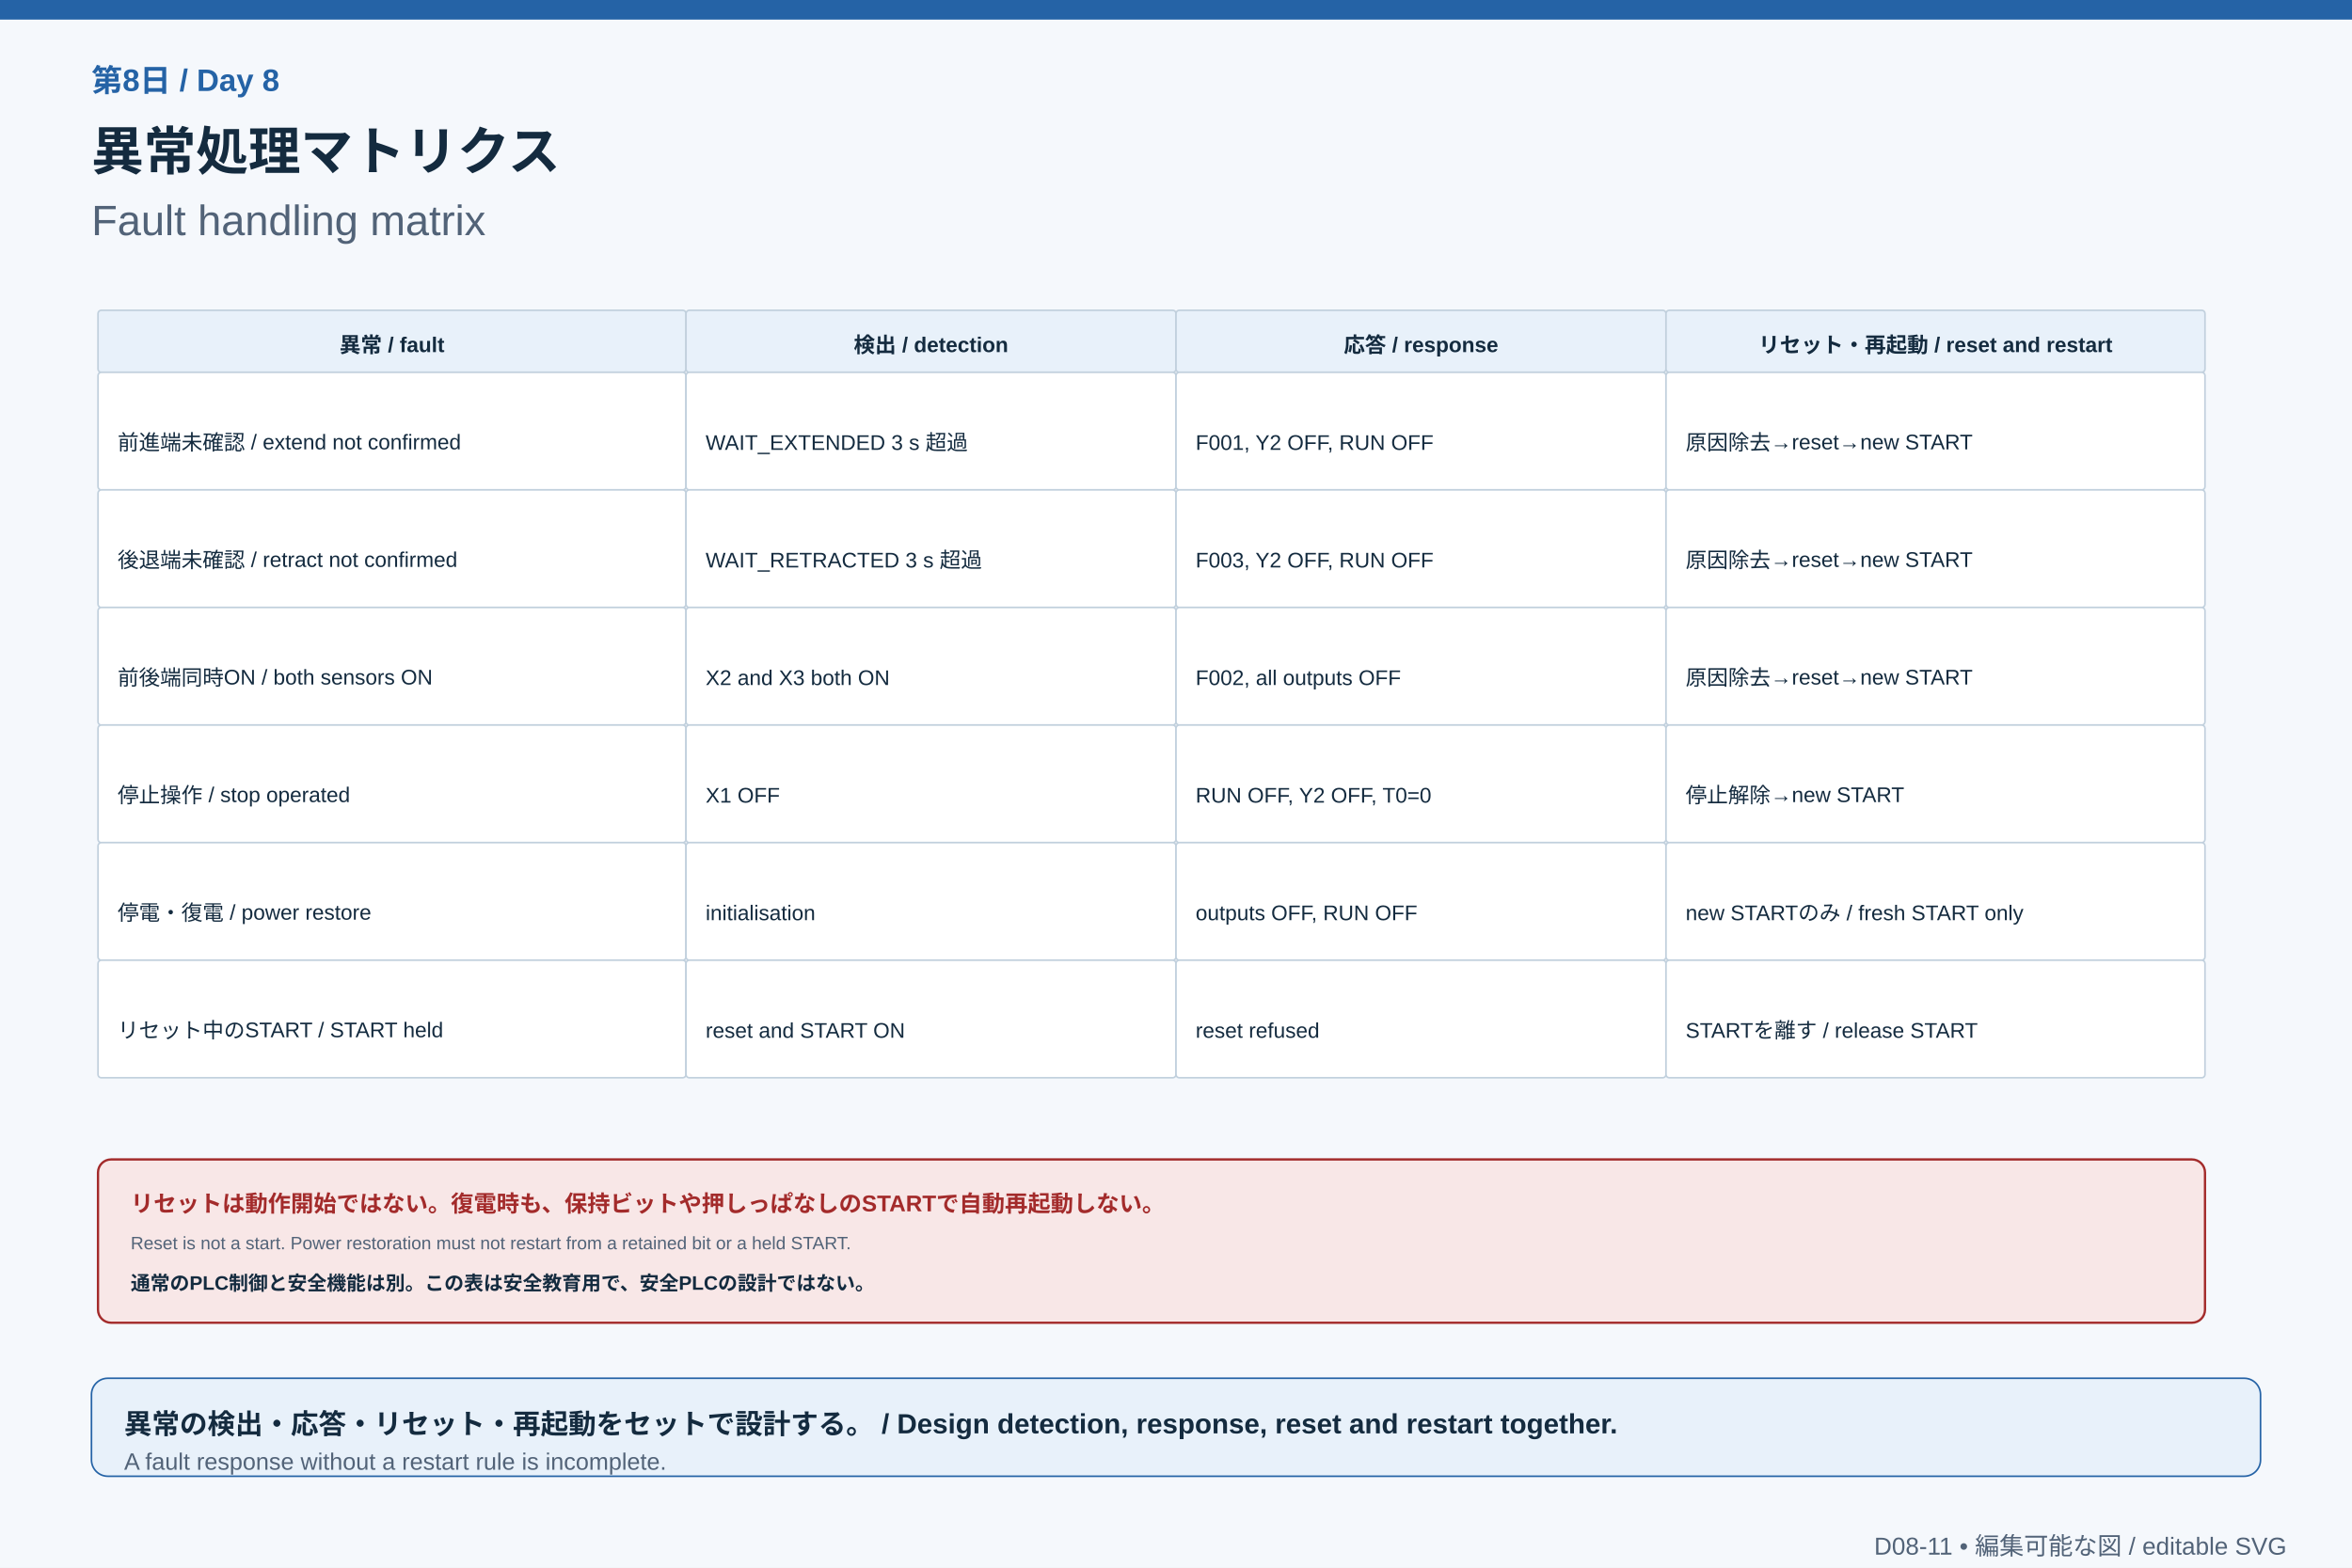
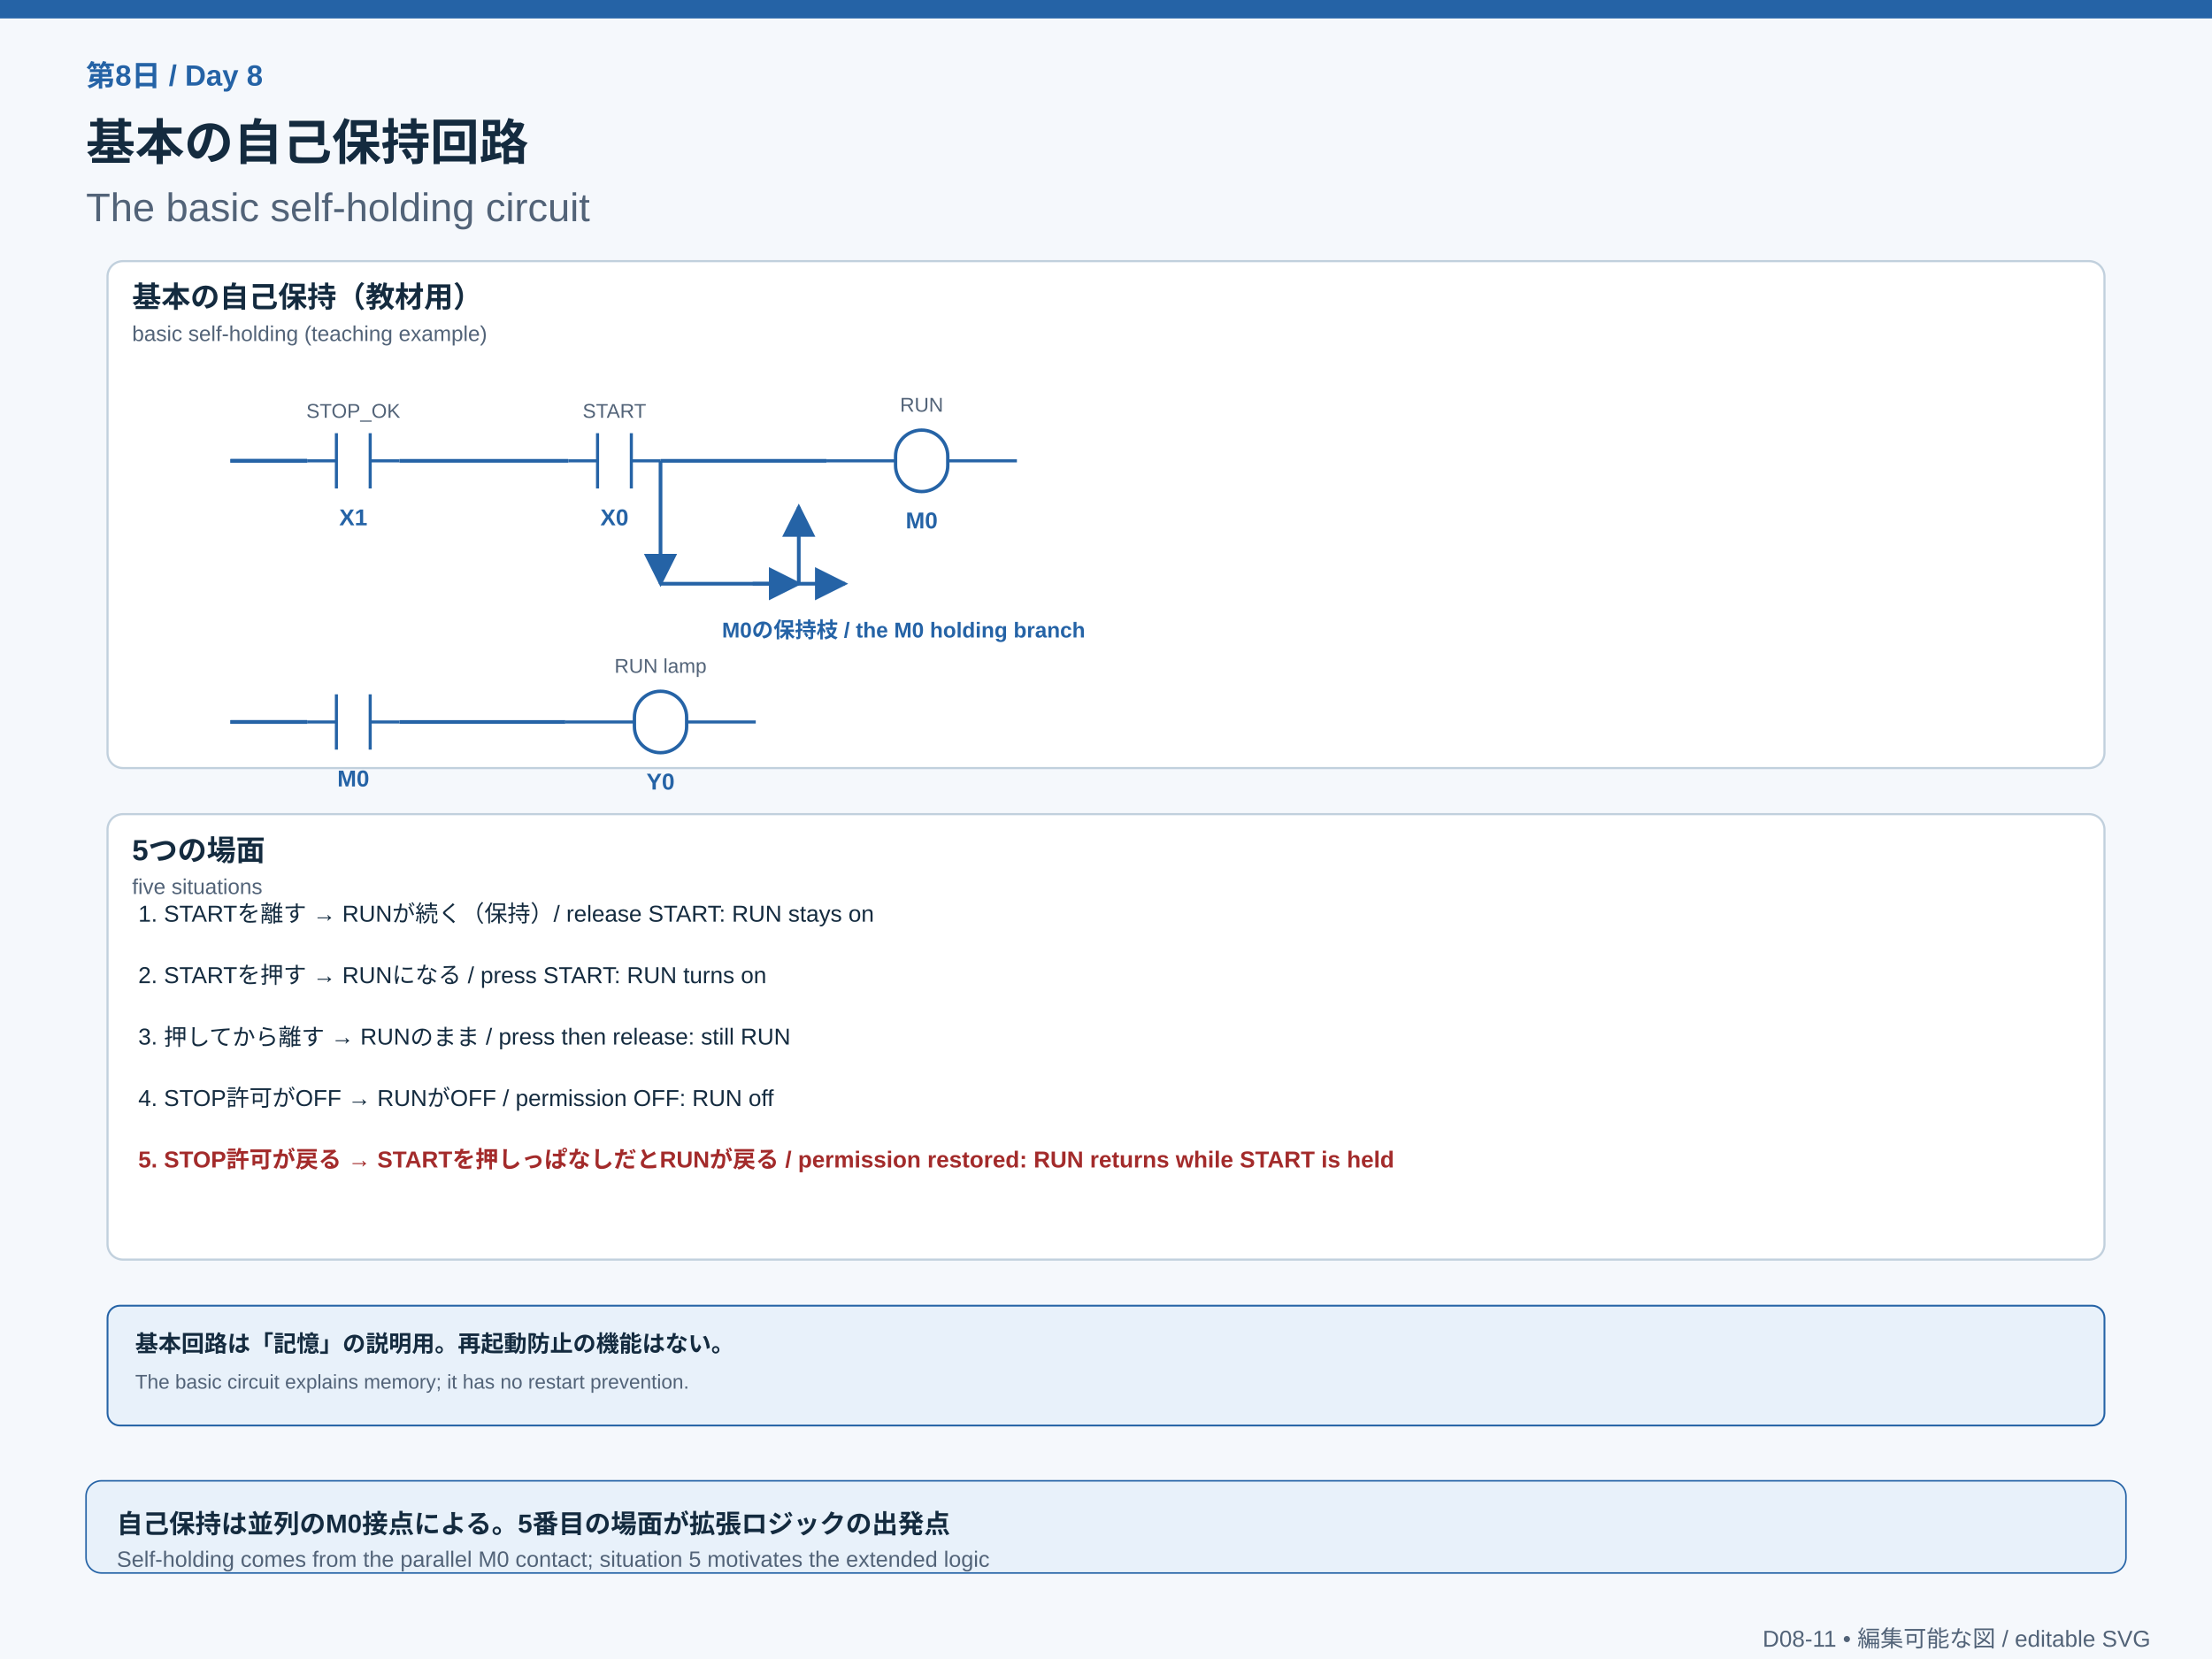
- <svg xmlns="http://www.w3.org/2000/svg" width="1440" height="960" viewBox="0 0 1440 960" role="img" aria-labelledby="title desc">
+ <svg xmlns="http://www.w3.org/2000/svg" width="1440" height="1080" viewBox="0 0 1440 1080" role="img" aria-labelledby="title desc">
  <defs>
    <marker id="arrow" viewBox="0 0 10 10" refX="9" refY="5" markerWidth="9" markerHeight="9" orient="auto">
      <path d="M0 0 10 5 0 10Z" fill="#2563A6" />
    </marker>
    <marker id="arrow-red" viewBox="0 0 10 10" refX="9" refY="5" markerWidth="9" markerHeight="9" orient="auto">
      <path d="M0 0 10 5 0 10Z" fill="#A32B2B" />
    </marker>
    <marker id="arrow-green" viewBox="0 0 10 10" refX="9" refY="5" markerWidth="9" markerHeight="9" orient="auto">
      <path d="M0 0 10 5 0 10Z" fill="#1B7A4B" />
    </marker>
  </defs>
-   <rect x="0" y="0" width="1440" height="960" fill="#F5F8FC" />
+   <rect x="0" y="0" width="1440" height="1080" fill="#F5F8FC" />
  <rect x="0" y="0" width="1440" height="12" fill="#2563A6" />
  <text x="56.0" y="56.0" font-family="Arial, 'Noto Sans JP', 'Yu Gothic', Meiryo, sans-serif" font-size="19" fill="#2563A6" font-weight="700" text-anchor="start">第8日 / Day 8</text>
-   <text x="56.0" y="104.0" font-family="Arial, 'Noto Sans JP', 'Yu Gothic', Meiryo, sans-serif" font-size="32" fill="#142B3F" font-weight="700" text-anchor="start">異常処理マトリクス</text>
-   <text x="56.0" y="144.0" font-family="Arial, 'Noto Sans JP', 'Yu Gothic', Meiryo, sans-serif" font-size="26" fill="#526378" font-weight="400" text-anchor="start">Fault handling matrix</text>
-   <rect x="60.0" y="190.0" width="360.0" height="38.0" rx="2" fill="#E8F1FA" stroke="#C1D0DD" stroke-width="1" />
-   <text x="240.0" y="215.8" font-family="Arial, 'Noto Sans JP', 'Yu Gothic', Meiryo, sans-serif" font-size="13" fill="#142B3F" font-weight="700" text-anchor="middle">異常 / fault</text>
-   <rect x="420.0" y="190.0" width="300.0" height="38.0" rx="2" fill="#E8F1FA" stroke="#C1D0DD" stroke-width="1" />
-   <text x="570.0" y="215.8" font-family="Arial, 'Noto Sans JP', 'Yu Gothic', Meiryo, sans-serif" font-size="13" fill="#142B3F" font-weight="700" text-anchor="middle">検出 / detection</text>
-   <rect x="720.0" y="190.0" width="300.0" height="38.0" rx="2" fill="#E8F1FA" stroke="#C1D0DD" stroke-width="1" />
-   <text x="870.0" y="215.8" font-family="Arial, 'Noto Sans JP', 'Yu Gothic', Meiryo, sans-serif" font-size="13" fill="#142B3F" font-weight="700" text-anchor="middle">応答 / response</text>
-   <rect x="1020.0" y="190.0" width="330.0" height="38.0" rx="2" fill="#E8F1FA" stroke="#C1D0DD" stroke-width="1" />
-   <text x="1185.0" y="215.8" font-family="Arial, 'Noto Sans JP', 'Yu Gothic', Meiryo, sans-serif" font-size="13" fill="#142B3F" font-weight="700" text-anchor="middle">リセット・再起動 / reset and restart</text>
-   <rect x="60.0" y="228.0" width="360.0" height="72.0" rx="2" fill="#FFFFFF" stroke="#C1D0DD" stroke-width="1" />
-   <text x="72.0" y="275.5" font-family="Arial, 'Noto Sans JP', 'Yu Gothic', Meiryo, sans-serif" font-size="13" fill="#142B3F" font-weight="400" text-anchor="start">前進端未確認 / extend not confirmed</text>
-   <rect x="420.0" y="228.0" width="300.0" height="72.0" rx="2" fill="#FFFFFF" stroke="#C1D0DD" stroke-width="1" />
-   <text x="432.0" y="275.5" font-family="Arial, 'Noto Sans JP', 'Yu Gothic', Meiryo, sans-serif" font-size="13" fill="#142B3F" font-weight="400" text-anchor="start">WAIT_EXTENDED 3 s 超過</text>
-   <rect x="720.0" y="228.0" width="300.0" height="72.0" rx="2" fill="#FFFFFF" stroke="#C1D0DD" stroke-width="1" />
-   <text x="732.0" y="275.5" font-family="Arial, 'Noto Sans JP', 'Yu Gothic', Meiryo, sans-serif" font-size="13" fill="#142B3F" font-weight="400" text-anchor="start">F001, Y2 OFF, RUN OFF</text>
-   <rect x="1020.0" y="228.0" width="330.0" height="72.0" rx="2" fill="#FFFFFF" stroke="#C1D0DD" stroke-width="1" />
-   <text x="1032.0" y="275.5" font-family="Arial, 'Noto Sans JP', 'Yu Gothic', Meiryo, sans-serif" font-size="13" fill="#142B3F" font-weight="400" text-anchor="start">原因除去→reset→new START</text>
-   <rect x="60.0" y="300.0" width="360.0" height="72.0" rx="2" fill="#FFFFFF" stroke="#C1D0DD" stroke-width="1" />
-   <text x="72.0" y="347.5" font-family="Arial, 'Noto Sans JP', 'Yu Gothic', Meiryo, sans-serif" font-size="13" fill="#142B3F" font-weight="400" text-anchor="start">後退端未確認 / retract not confirmed</text>
-   <rect x="420.0" y="300.0" width="300.0" height="72.0" rx="2" fill="#FFFFFF" stroke="#C1D0DD" stroke-width="1" />
-   <text x="432.0" y="347.5" font-family="Arial, 'Noto Sans JP', 'Yu Gothic', Meiryo, sans-serif" font-size="13" fill="#142B3F" font-weight="400" text-anchor="start">WAIT_RETRACTED 3 s 超過</text>
-   <rect x="720.0" y="300.0" width="300.0" height="72.0" rx="2" fill="#FFFFFF" stroke="#C1D0DD" stroke-width="1" />
-   <text x="732.0" y="347.5" font-family="Arial, 'Noto Sans JP', 'Yu Gothic', Meiryo, sans-serif" font-size="13" fill="#142B3F" font-weight="400" text-anchor="start">F003, Y2 OFF, RUN OFF</text>
-   <rect x="1020.0" y="300.0" width="330.0" height="72.0" rx="2" fill="#FFFFFF" stroke="#C1D0DD" stroke-width="1" />
-   <text x="1032.0" y="347.5" font-family="Arial, 'Noto Sans JP', 'Yu Gothic', Meiryo, sans-serif" font-size="13" fill="#142B3F" font-weight="400" text-anchor="start">原因除去→reset→new START</text>
-   <rect x="60.0" y="372.0" width="360.0" height="72.0" rx="2" fill="#FFFFFF" stroke="#C1D0DD" stroke-width="1" />
-   <text x="72.0" y="419.5" font-family="Arial, 'Noto Sans JP', 'Yu Gothic', Meiryo, sans-serif" font-size="13" fill="#142B3F" font-weight="400" text-anchor="start">前後端同時ON / both sensors ON</text>
-   <rect x="420.0" y="372.0" width="300.0" height="72.0" rx="2" fill="#FFFFFF" stroke="#C1D0DD" stroke-width="1" />
-   <text x="432.0" y="419.5" font-family="Arial, 'Noto Sans JP', 'Yu Gothic', Meiryo, sans-serif" font-size="13" fill="#142B3F" font-weight="400" text-anchor="start">X2 and X3 both ON</text>
-   <rect x="720.0" y="372.0" width="300.0" height="72.0" rx="2" fill="#FFFFFF" stroke="#C1D0DD" stroke-width="1" />
-   <text x="732.0" y="419.5" font-family="Arial, 'Noto Sans JP', 'Yu Gothic', Meiryo, sans-serif" font-size="13" fill="#142B3F" font-weight="400" text-anchor="start">F002, all outputs OFF</text>
-   <rect x="1020.0" y="372.0" width="330.0" height="72.0" rx="2" fill="#FFFFFF" stroke="#C1D0DD" stroke-width="1" />
-   <text x="1032.0" y="419.5" font-family="Arial, 'Noto Sans JP', 'Yu Gothic', Meiryo, sans-serif" font-size="13" fill="#142B3F" font-weight="400" text-anchor="start">原因除去→reset→new START</text>
-   <rect x="60.0" y="444.0" width="360.0" height="72.0" rx="2" fill="#FFFFFF" stroke="#C1D0DD" stroke-width="1" />
-   <text x="72.0" y="491.5" font-family="Arial, 'Noto Sans JP', 'Yu Gothic', Meiryo, sans-serif" font-size="13" fill="#142B3F" font-weight="400" text-anchor="start">停止操作 / stop operated</text>
-   <rect x="420.0" y="444.0" width="300.0" height="72.0" rx="2" fill="#FFFFFF" stroke="#C1D0DD" stroke-width="1" />
-   <text x="432.0" y="491.5" font-family="Arial, 'Noto Sans JP', 'Yu Gothic', Meiryo, sans-serif" font-size="13" fill="#142B3F" font-weight="400" text-anchor="start">X1 OFF</text>
-   <rect x="720.0" y="444.0" width="300.0" height="72.0" rx="2" fill="#FFFFFF" stroke="#C1D0DD" stroke-width="1" />
-   <text x="732.0" y="491.5" font-family="Arial, 'Noto Sans JP', 'Yu Gothic', Meiryo, sans-serif" font-size="13" fill="#142B3F" font-weight="400" text-anchor="start">RUN OFF, Y2 OFF, T0=0</text>
-   <rect x="1020.0" y="444.0" width="330.0" height="72.0" rx="2" fill="#FFFFFF" stroke="#C1D0DD" stroke-width="1" />
-   <text x="1032.0" y="491.5" font-family="Arial, 'Noto Sans JP', 'Yu Gothic', Meiryo, sans-serif" font-size="13" fill="#142B3F" font-weight="400" text-anchor="start">停止解除→new START</text>
-   <rect x="60.0" y="516.0" width="360.0" height="72.0" rx="2" fill="#FFFFFF" stroke="#C1D0DD" stroke-width="1" />
-   <text x="72.0" y="563.5" font-family="Arial, 'Noto Sans JP', 'Yu Gothic', Meiryo, sans-serif" font-size="13" fill="#142B3F" font-weight="400" text-anchor="start">停電・復電 / power restore</text>
-   <rect x="420.0" y="516.0" width="300.0" height="72.0" rx="2" fill="#FFFFFF" stroke="#C1D0DD" stroke-width="1" />
-   <text x="432.0" y="563.5" font-family="Arial, 'Noto Sans JP', 'Yu Gothic', Meiryo, sans-serif" font-size="13" fill="#142B3F" font-weight="400" text-anchor="start">initialisation</text>
-   <rect x="720.0" y="516.0" width="300.0" height="72.0" rx="2" fill="#FFFFFF" stroke="#C1D0DD" stroke-width="1" />
-   <text x="732.0" y="563.5" font-family="Arial, 'Noto Sans JP', 'Yu Gothic', Meiryo, sans-serif" font-size="13" fill="#142B3F" font-weight="400" text-anchor="start">outputs OFF, RUN OFF</text>
-   <rect x="1020.0" y="516.0" width="330.0" height="72.0" rx="2" fill="#FFFFFF" stroke="#C1D0DD" stroke-width="1" />
-   <text x="1032.0" y="563.5" font-family="Arial, 'Noto Sans JP', 'Yu Gothic', Meiryo, sans-serif" font-size="13" fill="#142B3F" font-weight="400" text-anchor="start">new STARTのみ / fresh START only</text>
-   <rect x="60.0" y="588.0" width="360.0" height="72.0" rx="2" fill="#FFFFFF" stroke="#C1D0DD" stroke-width="1" />
-   <text x="72.0" y="635.5" font-family="Arial, 'Noto Sans JP', 'Yu Gothic', Meiryo, sans-serif" font-size="13" fill="#142B3F" font-weight="400" text-anchor="start">リセット中のSTART / START held</text>
-   <rect x="420.0" y="588.0" width="300.0" height="72.0" rx="2" fill="#FFFFFF" stroke="#C1D0DD" stroke-width="1" />
-   <text x="432.0" y="635.5" font-family="Arial, 'Noto Sans JP', 'Yu Gothic', Meiryo, sans-serif" font-size="13" fill="#142B3F" font-weight="400" text-anchor="start">reset and START ON</text>
-   <rect x="720.0" y="588.0" width="300.0" height="72.0" rx="2" fill="#FFFFFF" stroke="#C1D0DD" stroke-width="1" />
-   <text x="732.0" y="635.5" font-family="Arial, 'Noto Sans JP', 'Yu Gothic', Meiryo, sans-serif" font-size="13" fill="#142B3F" font-weight="400" text-anchor="start">reset refused</text>
-   <rect x="1020.0" y="588.0" width="330.0" height="72.0" rx="2" fill="#FFFFFF" stroke="#C1D0DD" stroke-width="1" />
-   <text x="1032.0" y="635.5" font-family="Arial, 'Noto Sans JP', 'Yu Gothic', Meiryo, sans-serif" font-size="13" fill="#142B3F" font-weight="400" text-anchor="start">STARTを離す / release START</text>
-   <rect x="60.0" y="710.0" width="1290.0" height="100.0" rx="8" fill="#F8E7E7" stroke="#A32B2B" stroke-width="1.4" />
-   <text x="80.0" y="742.0" font-family="Arial, 'Noto Sans JP', 'Yu Gothic', Meiryo, sans-serif" font-size="14" fill="#A32B2B" font-weight="700" text-anchor="start">リセットは動作開始ではない。復電時も、保持ビットや押しっぱなしのSTARTで自動再起動しない。</text>
-   <text x="80.0" y="765.0" font-family="Arial, 'Noto Sans JP', 'Yu Gothic', Meiryo, sans-serif" font-size="11" fill="#526378" font-weight="400" text-anchor="start">Reset is not a start. Power restoration must not restart from a retained bit or a held START.</text>
-   <text x="80.0" y="790.0" font-family="Arial, 'Noto Sans JP', 'Yu Gothic', Meiryo, sans-serif" font-size="12" fill="#142B3F" font-weight="600" text-anchor="start">通常のPLC制御と安全機能は別。この表は安全教育用で、安全PLCの設計ではない。</text>
-   <rect x="56.0" y="844.0" width="1328.0" height="60.0" rx="10" fill="#E8F1FA" stroke="#2563A6" stroke-width="1" />
-   <text x="76.0" y="878.0" font-family="Arial, 'Noto Sans JP', 'Yu Gothic', Meiryo, sans-serif" font-size="17.0" fill="#142B3F" font-weight="700" text-anchor="start">異常の検出・応答・リセット・再起動をセットで設計する。 / Design detection, response, reset and restart together.</text>
-   <text x="76.0" y="900.0" font-family="Arial, 'Noto Sans JP', 'Yu Gothic', Meiryo, sans-serif" font-size="14.5" fill="#526378" font-weight="400" text-anchor="start">A fault response without a restart rule is incomplete.</text>
-   <text x="1400" y="952" font-family="Arial, 'Noto Sans JP', 'Yu Gothic', Meiryo, sans-serif" font-size="15" fill="#526378" text-anchor="end">D08-11 • 編集可能な図 / editable SVG</text>
+   <text x="56.0" y="104.0" font-family="Arial, 'Noto Sans JP', 'Yu Gothic', Meiryo, sans-serif" font-size="32" fill="#142B3F" font-weight="700" text-anchor="start">基本の自己保持回路</text>
+   <text x="56.0" y="144.0" font-family="Arial, 'Noto Sans JP', 'Yu Gothic', Meiryo, sans-serif" font-size="26" fill="#526378" font-weight="400" text-anchor="start">The basic self-holding circuit</text>
+   <rect x="70.0" y="170.0" width="1300.0" height="330.0" rx="10" fill="#FFFFFF" stroke="#C1D0DD" stroke-width="1.4" />
+   <text x="86.0" y="200.0" font-family="Arial, 'Noto Sans JP', 'Yu Gothic', Meiryo, sans-serif" font-size="19" fill="#142B3F" font-weight="700" text-anchor="start">基本の自己保持（教材用）</text>
+   <text x="86.0" y="222.0" font-family="Arial, 'Noto Sans JP', 'Yu Gothic', Meiryo, sans-serif" font-size="14" fill="#526378" font-weight="400" text-anchor="start">basic self-holding (teaching example)</text>
+   <path d="M150.0 300.0 L200.0 300.0" fill="none" stroke="#2563A6" stroke-width="2.4" />
+   <path d="M200.0 300.0 L219.0 300.0" fill="none" stroke="#2563A6" stroke-width="2" />
+   <path d="M219.0 282.0 L219.0 318.0" fill="none" stroke="#2563A6" stroke-width="2" />
+   <path d="M241.0 282.0 L241.0 318.0" fill="none" stroke="#2563A6" stroke-width="2" />
+   <path d="M241.0 300.0 L260.0 300.0" fill="none" stroke="#2563A6" stroke-width="2" />
+   <text x="230.0" y="342.0" font-family="Arial, 'Noto Sans JP', 'Yu Gothic', Meiryo, sans-serif" font-size="15" fill="#2563A6" font-weight="700" text-anchor="middle">X1</text>
+   <text x="230.0" y="272.0" font-family="Arial, 'Noto Sans JP', 'Yu Gothic', Meiryo, sans-serif" font-size="13" fill="#526378" font-weight="400" text-anchor="middle">STOP_OK</text>
+   <path d="M150.0 300.0 L200.0 300.0" fill="none" stroke="#2563A6" stroke-width="2.4" />
+   <path d="M370.0 300.0 L389.0 300.0" fill="none" stroke="#2563A6" stroke-width="2" />
+   <path d="M389.0 282.0 L389.0 318.0" fill="none" stroke="#2563A6" stroke-width="2" />
+   <path d="M411.0 282.0 L411.0 318.0" fill="none" stroke="#2563A6" stroke-width="2" />
+   <path d="M411.0 300.0 L430.0 300.0" fill="none" stroke="#2563A6" stroke-width="2" />
+   <text x="400.0" y="342.0" font-family="Arial, 'Noto Sans JP', 'Yu Gothic', Meiryo, sans-serif" font-size="15" fill="#2563A6" font-weight="700" text-anchor="middle">X0</text>
+   <text x="400.0" y="272.0" font-family="Arial, 'Noto Sans JP', 'Yu Gothic', Meiryo, sans-serif" font-size="13" fill="#526378" font-weight="400" text-anchor="middle">START</text>
+   <path d="M260.0 300.0 L370.0 300.0" fill="none" stroke="#2563A6" stroke-width="2.4" />
+   <rect x="583.0" y="280.0" width="34.0" height="40.0" rx="17" fill="#FFFFFF" stroke="#2563A6" stroke-width="2.2" />
+   <path d="M538.0 300.0 L583.0 300.0" fill="none" stroke="#2563A6" stroke-width="2" />
+   <path d="M617.0 300.0 L662.0 300.0" fill="none" stroke="#2563A6" stroke-width="2" />
+   <text x="600.0" y="344.0" font-family="Arial, 'Noto Sans JP', 'Yu Gothic', Meiryo, sans-serif" font-size="15" fill="#2563A6" font-weight="700" text-anchor="middle">M0</text>
+   <text x="600.0" y="268.0" font-family="Arial, 'Noto Sans JP', 'Yu Gothic', Meiryo, sans-serif" font-size="13" fill="#526378" font-weight="400" text-anchor="middle">RUN</text>
+   <path d="M430.0 300.0 L538.0 300.0" fill="none" stroke="#2563A6" stroke-width="2.4" />
+   <path d="M430.0 300.0 L430.0 380.0" fill="none" stroke="#2563A6" stroke-width="2.4" marker-end="url(#arrow)" />
+   <path d="M430.0 380.0 L520.0 380.0" fill="none" stroke="#2563A6" stroke-width="2.4" marker-end="url(#arrow)" />
+   <path d="M520.0 380.0 L520.0 330.0" fill="none" stroke="#2563A6" stroke-width="2.4" marker-end="url(#arrow)" />
+   <path d="M490.0 380.0 L550.0 380.0" fill="none" stroke="#2563A6" stroke-width="2.4" marker-end="url(#arrow)" />
+   <text x="470.0" y="415.0" font-family="Arial, 'Noto Sans JP', 'Yu Gothic', Meiryo, sans-serif" font-size="14" fill="#2563A6" font-weight="700" text-anchor="start">M0の保持枝 / the M0 holding branch</text>
+   <path d="M150.0 470.0 L200.0 470.0" fill="none" stroke="#2563A6" stroke-width="2.4" />
+   <path d="M200.0 470.0 L219.0 470.0" fill="none" stroke="#2563A6" stroke-width="2" />
+   <path d="M219.0 452.0 L219.0 488.0" fill="none" stroke="#2563A6" stroke-width="2" />
+   <path d="M241.0 452.0 L241.0 488.0" fill="none" stroke="#2563A6" stroke-width="2" />
+   <path d="M241.0 470.0 L260.0 470.0" fill="none" stroke="#2563A6" stroke-width="2" />
+   <text x="230.0" y="512.0" font-family="Arial, 'Noto Sans JP', 'Yu Gothic', Meiryo, sans-serif" font-size="15" fill="#2563A6" font-weight="700" text-anchor="middle">M0</text>
+   <path d="M150.0 470.0 L200.0 470.0" fill="none" stroke="#2563A6" stroke-width="2.4" />
+   <rect x="413.0" y="450.0" width="34.0" height="40.0" rx="17" fill="#FFFFFF" stroke="#2563A6" stroke-width="2.2" />
+   <path d="M368.0 470.0 L413.0 470.0" fill="none" stroke="#2563A6" stroke-width="2" />
+   <path d="M447.0 470.0 L492.0 470.0" fill="none" stroke="#2563A6" stroke-width="2" />
+   <text x="430.0" y="514.0" font-family="Arial, 'Noto Sans JP', 'Yu Gothic', Meiryo, sans-serif" font-size="15" fill="#2563A6" font-weight="700" text-anchor="middle">Y0</text>
+   <text x="430.0" y="438.0" font-family="Arial, 'Noto Sans JP', 'Yu Gothic', Meiryo, sans-serif" font-size="13" fill="#526378" font-weight="400" text-anchor="middle">RUN lamp</text>
+   <path d="M260.0 470.0 L368.0 470.0" fill="none" stroke="#2563A6" stroke-width="2.4" />
+   <rect x="70.0" y="530.0" width="1300.0" height="290.0" rx="10" fill="#FFFFFF" stroke="#C1D0DD" stroke-width="1.4" />
+   <text x="86.0" y="560.0" font-family="Arial, 'Noto Sans JP', 'Yu Gothic', Meiryo, sans-serif" font-size="19" fill="#142B3F" font-weight="700" text-anchor="start">5つの場面</text>
+   <text x="86.0" y="582.0" font-family="Arial, 'Noto Sans JP', 'Yu Gothic', Meiryo, sans-serif" font-size="14" fill="#526378" font-weight="400" text-anchor="start">five situations</text>
+   <text x="90.0" y="600.0" font-family="Arial, 'Noto Sans JP', 'Yu Gothic', Meiryo, sans-serif" font-size="15" fill="#142B3F" font-weight="400" text-anchor="start">1. STARTを離す → RUNが続く（保持）/ release START: RUN stays on</text>
+   <text x="90.0" y="640.0" font-family="Arial, 'Noto Sans JP', 'Yu Gothic', Meiryo, sans-serif" font-size="15" fill="#142B3F" font-weight="400" text-anchor="start">2. STARTを押す → RUNになる / press START: RUN turns on</text>
+   <text x="90.0" y="680.0" font-family="Arial, 'Noto Sans JP', 'Yu Gothic', Meiryo, sans-serif" font-size="15" fill="#142B3F" font-weight="400" text-anchor="start">3. 押してから離す → RUNのまま / press then release: still RUN</text>
+   <text x="90.0" y="720.0" font-family="Arial, 'Noto Sans JP', 'Yu Gothic', Meiryo, sans-serif" font-size="15" fill="#142B3F" font-weight="400" text-anchor="start">4. STOP許可がOFF → RUNがOFF / permission OFF: RUN off</text>
+   <text x="90.0" y="760.0" font-family="Arial, 'Noto Sans JP', 'Yu Gothic', Meiryo, sans-serif" font-size="15" fill="#A32B2B" font-weight="700" text-anchor="start">5. STOP許可が戻る → STARTを押しっぱなしだとRUNが戻る / permission restored: RUN returns while START is held</text>
+   <rect x="70.0" y="850.0" width="1300.0" height="78.0" rx="8" fill="#E8F1FA" stroke="#2563A6" stroke-width="1.2" />
+   <text x="88.0" y="880.0" font-family="Arial, 'Noto Sans JP', 'Yu Gothic', Meiryo, sans-serif" font-size="15" fill="#142B3F" font-weight="700" text-anchor="start">基本回路は「記憶」の説明用。再起動防止の機能はない。</text>
+   <text x="88.0" y="904.0" font-family="Arial, 'Noto Sans JP', 'Yu Gothic', Meiryo, sans-serif" font-size="13" fill="#526378" font-weight="400" text-anchor="start">The basic circuit explains memory; it has no restart prevention.</text>
+   <rect x="56.0" y="964.0" width="1328.0" height="60.0" rx="10" fill="#E8F1FA" stroke="#2563A6" stroke-width="1" />
+   <text x="76.0" y="998.0" font-family="Arial, 'Noto Sans JP', 'Yu Gothic', Meiryo, sans-serif" font-size="17.0" fill="#142B3F" font-weight="700" text-anchor="start">自己保持は並列のM0接点による。5番目の場面が拡張ロジックの出発点</text>
+   <text x="76.0" y="1020.0" font-family="Arial, 'Noto Sans JP', 'Yu Gothic', Meiryo, sans-serif" font-size="14.5" fill="#526378" font-weight="400" text-anchor="start">Self-holding comes from the parallel M0 contact; situation 5 motivates the extended logic</text>
+   <text x="1400" y="1072" font-family="Arial, 'Noto Sans JP', 'Yu Gothic', Meiryo, sans-serif" font-size="15" fill="#526378" text-anchor="end">D08-11 • 編集可能な図 / editable SVG</text>
</svg>
